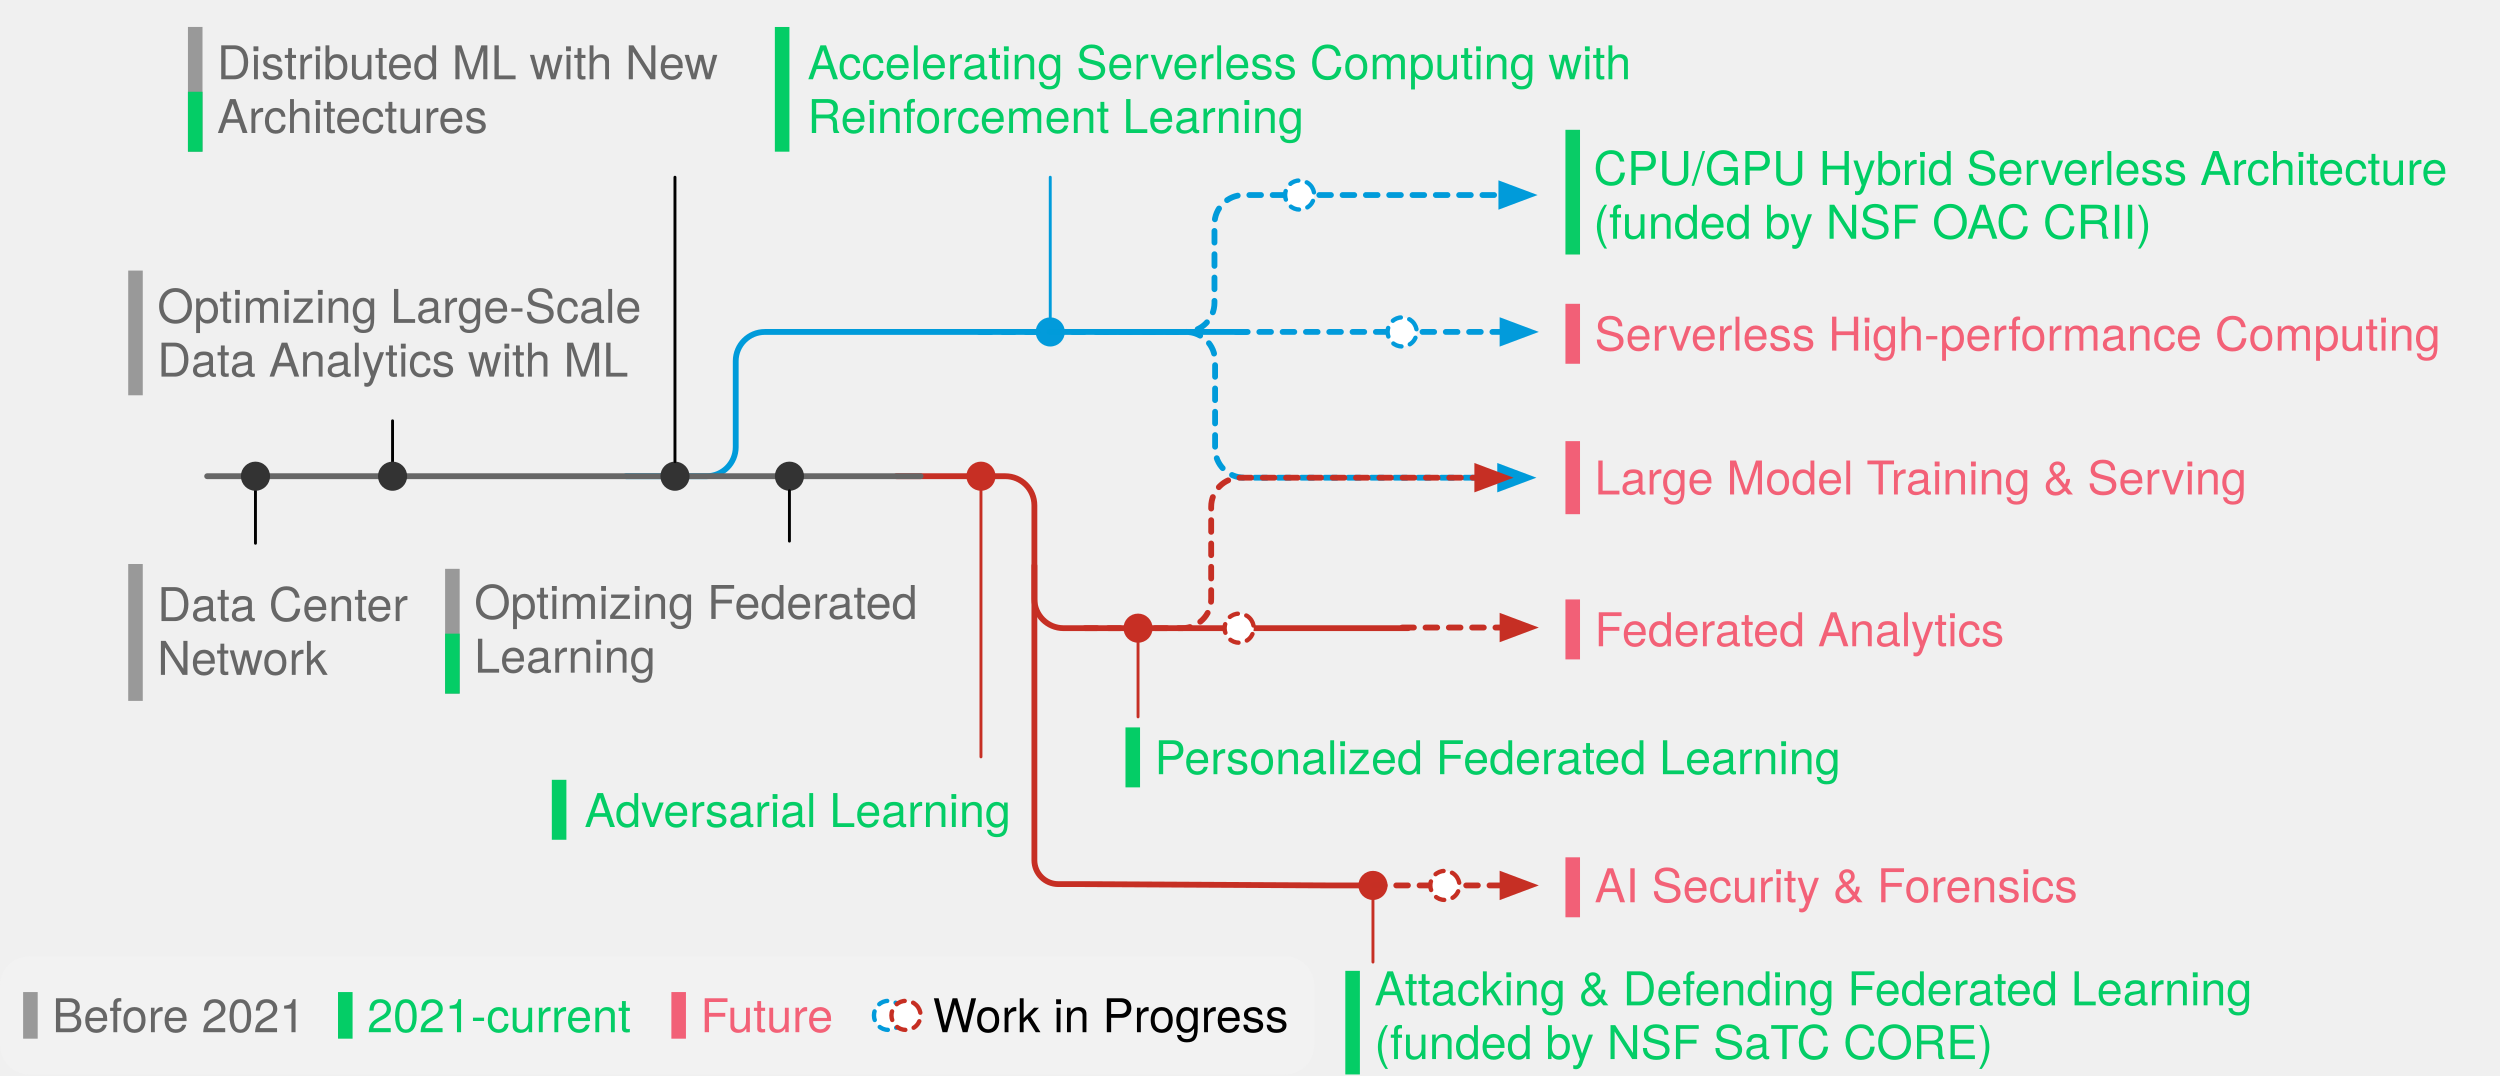
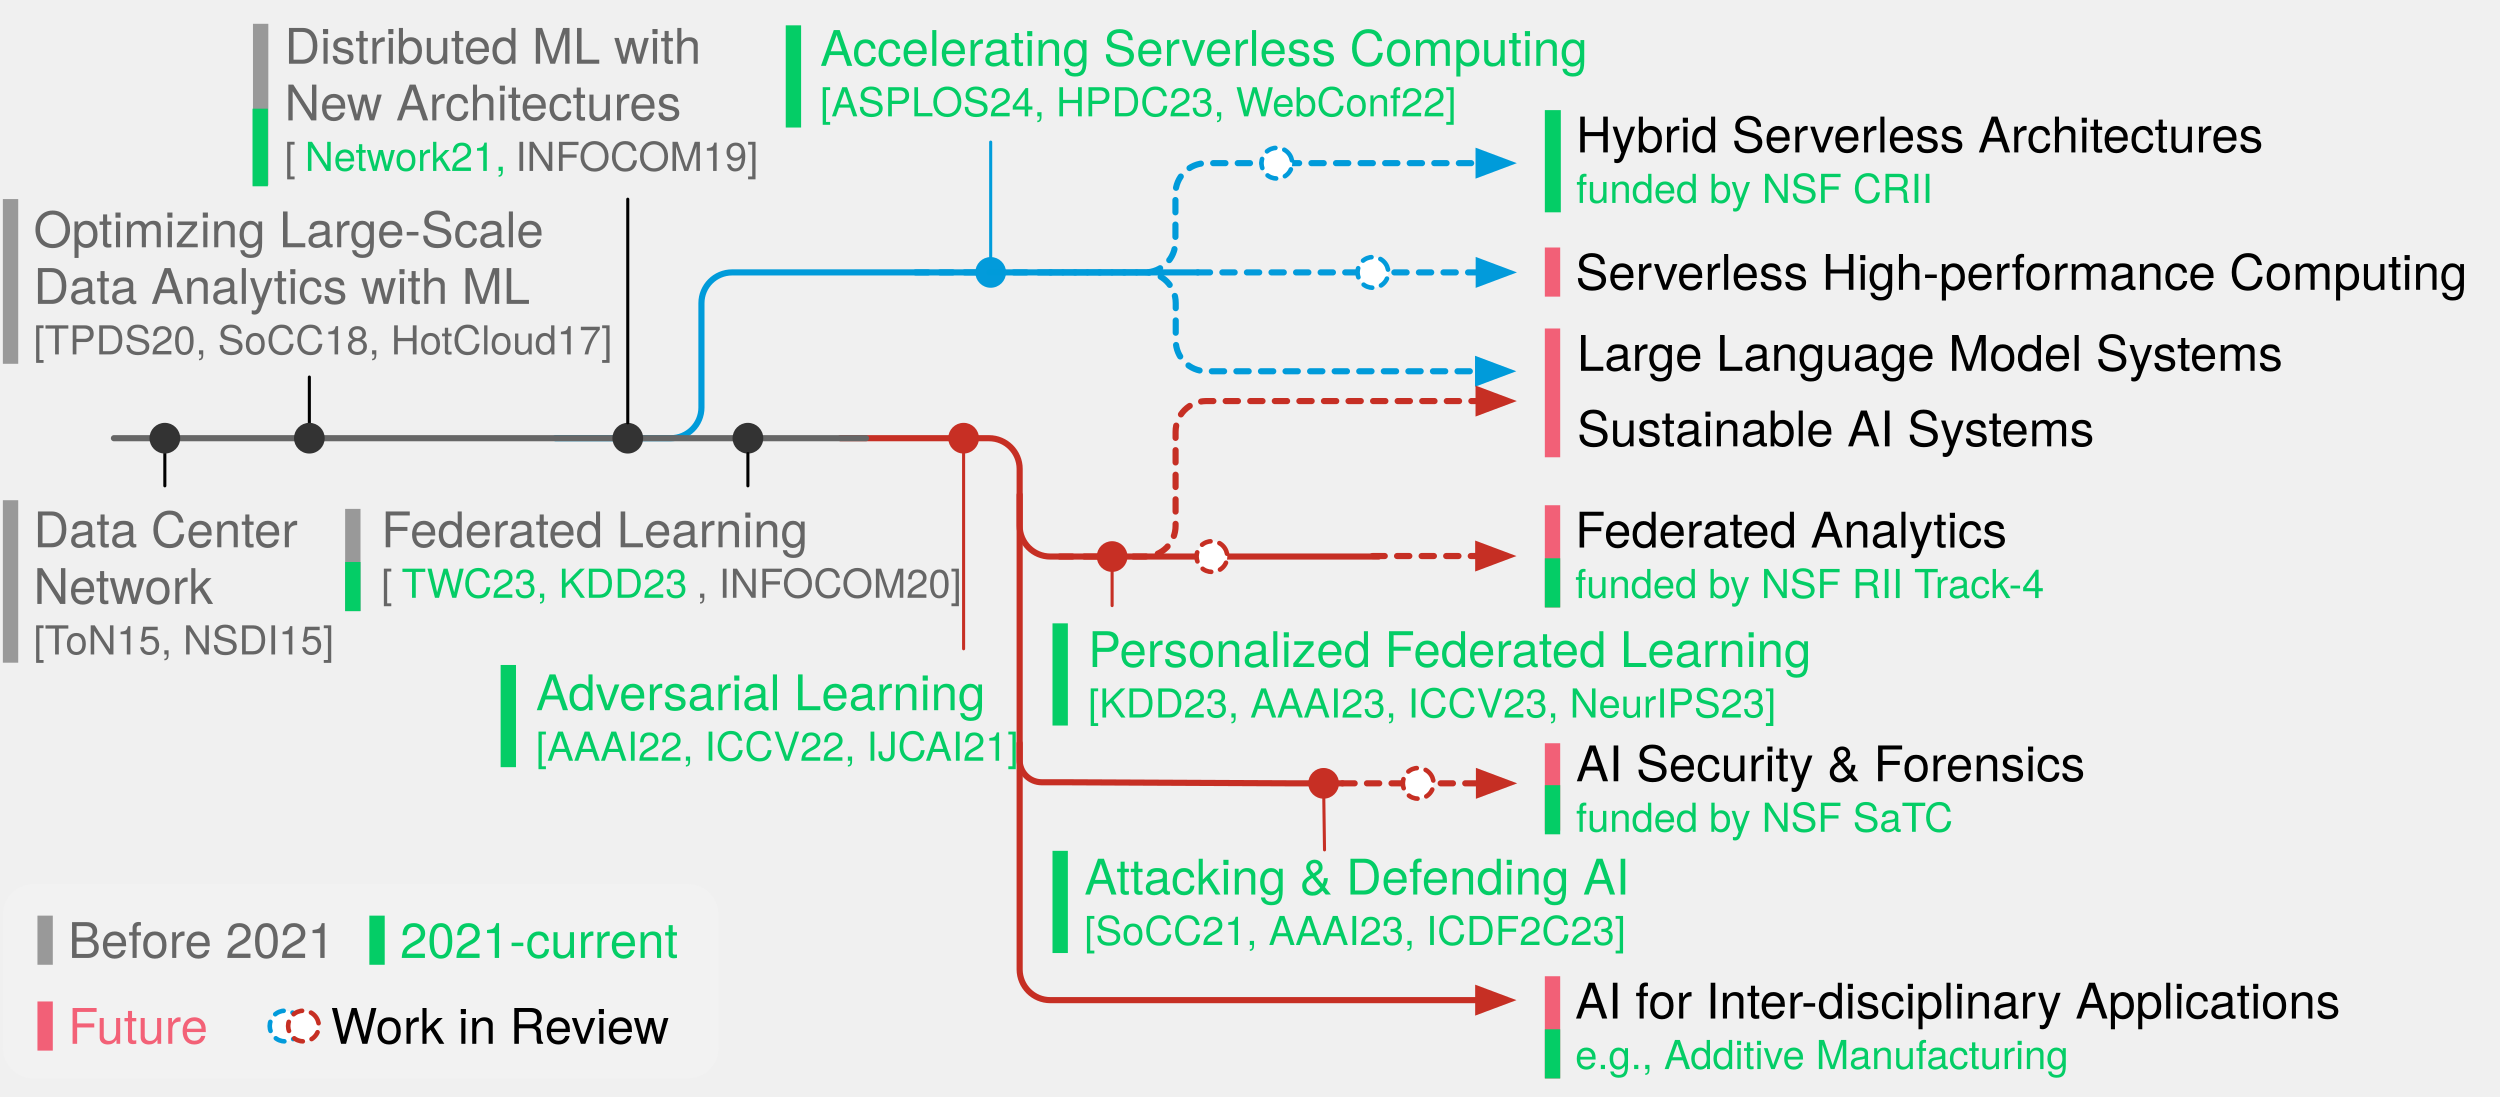
- <svg xmlns="http://www.w3.org/2000/svg" version="1.1" viewBox="64 265 858 369" width="858" height="369">
+ <svg xmlns="http://www.w3.org/2000/svg" version="1.1" viewBox="98 331 814 357" width="814" height="357">
  <defs>
    <marker orient="auto" overflow="visible" markerUnits="strokeWidth" id="FilledArrow_Marker" stroke-linejoin="miter" stroke-miterlimit="10" viewBox="-1 -3 7 6" markerWidth="7" markerHeight="6" color="#c62f24">
      <g>
        <path d="M 4.8 0 L 0 -1.8 L 0 1.8 Z" fill="currentColor" stroke="currentColor" stroke-width="1" />
      </g>
    </marker>
    <marker orient="auto" overflow="visible" markerUnits="strokeWidth" id="FilledArrow_Marker_2" stroke-linejoin="miter" stroke-miterlimit="10" viewBox="-1 -3 7 6" markerWidth="7" markerHeight="6" color="#009bda">
      <g>
        <path d="M 4.8 0 L 0 -1.8 L 0 1.8 Z" fill="currentColor" stroke="currentColor" stroke-width="1" />
      </g>
    </marker>
-     <marker orient="auto" overflow="visible" markerUnits="strokeWidth" id="FilledArrow_Marker_3" stroke-linejoin="miter" stroke-miterlimit="10" viewBox="-1 -3 7 6" markerWidth="7" markerHeight="6" color="#029bdb">
+     <marker orient="auto" overflow="visible" markerUnits="strokeWidth" id="FilledArrow_Marker_3" stroke-linejoin="miter" stroke-miterlimit="10" viewBox="-1 -3 7 6" markerWidth="7" markerHeight="6" color="#c62f24">
      <g>
        <path d="M 4.8 0 L 0 -1.8 L 0 1.8 Z" fill="currentColor" stroke="currentColor" stroke-width="1" />
      </g>
    </marker>
+     <marker orient="auto" overflow="visible" markerUnits="strokeWidth" id="FilledArrow_Marker_4" stroke-linejoin="miter" stroke-miterlimit="10" viewBox="-1 -3 7 6" markerWidth="7" markerHeight="6" color="#029bdb">
+       <g>
+         <path d="M 4.8 0 L 0 -1.8 L 0 1.8 Z" fill="currentColor" stroke="currentColor" stroke-width="1" />
+       </g>
+     </marker>
  </defs>
-   <g id="Canvas_1" stroke="none" stroke-dasharray="none" fill="none" fill-opacity="1" stroke-opacity="1">
-     <g id="Canvas_1_Layer_2">
-       <g id="Group_214">
-         <g id="Graphic_227">
-           <path d="M 74.046 593.201 L 505.046 593.201 C 510.568 593.201 515.046 597.678 515.046 603.201 L 515.046 623.751 C 515.046 629.273 510.568 633.751 505.046 633.751 L 74.046 633.751 C 68.523 633.751 64.046 629.273 64.046 623.751 L 64.046 603.201 C 64.046 597.678 68.523 593.201 74.046 593.201 Z" fill="#f2f2f2" />
-         </g>
-         <g id="Graphic_226">
-           <rect x="71.936" y="605.476" width="5" height="16" fill="#999" />
-         </g>
-         <g id="Graphic_225">
-           <text transform="translate(81.9364 604.2518)" fill="#666">
+   <g id="Canvas_1" stroke-opacity="1" stroke-dasharray="none" fill="none" fill-opacity="1" stroke="none">
+     <g id="Canvas_1_Layer_1">
+       <g id="Line_8">
+         <path d="M 371.651 473.678 L 420 473.678 C 425.523 473.678 430 478.155 430 483.678 L 430 502.211 C 430 507.734 434.477 512.211 440 512.211 L 546.859 512.211" stroke="#c62f24" stroke-linecap="round" stroke-linejoin="round" stroke-width="2" />
+       </g>
+       <g id="Line_17">
+         <line x1="198.724" y1="453.764" x2="198.724" y2="468.678" stroke="black" stroke-linecap="round" stroke-linejoin="round" stroke-width="1" />
+       </g>
+       <g id="Line_19">
+         <path d="M 151.672 489.191 L 151.672 488.678 L 151.672 478.678" stroke="black" stroke-linecap="round" stroke-linejoin="round" stroke-width="1" />
+       </g>
+       <g id="Line_7">
+         <path d="M 278.862 473.678 L 316.389 473.678 C 321.912 473.678 326.389 469.201 326.389 463.678 L 326.389 429.695 C 326.389 424.172 330.866 419.695 336.389 419.695 L 488 419.695" stroke="#009bda" stroke-linecap="round" stroke-linejoin="round" stroke-width="2" />
+       </g>
+       <g id="Graphic_10">
+         <circle cx="420.567" cy="419.695" r="5" fill="#029bdb" />
+       </g>
+       <g id="Line_3">
+         <line x1="135.095" y1="473.678" x2="379.948" y2="473.678" stroke="#666" stroke-linecap="round" stroke-linejoin="miter" stroke-width="2" />
+       </g>
+       <g id="Graphic_4">
+         <circle cx="151.672" cy="473.678" r="5" fill="#333" />
+       </g>
+       <g id="Graphic_5">
+         <circle cx="198.724" cy="473.678" r="5" fill="#333" />
+       </g>
+       <g id="Graphic_6">
+         <circle cx="302.401" cy="473.678" r="5" fill="#333" />
+       </g>
+       <g id="Line_24">
+         <line x1="302.401" y1="395.855" x2="302.401" y2="468.678" stroke="black" stroke-linecap="round" stroke-linejoin="round" stroke-width="1" />
+       </g>
+       <g id="Graphic_26">
+         <circle cx="341.516" cy="473.678" r="5" fill="#333" />
+       </g>
+       <g id="Line_28">
+         <line x1="341.516" y1="478.678" x2="341.516" y2="489.191" stroke="black" stroke-linecap="round" stroke-linejoin="round" stroke-width="1" />
+       </g>
+       <g id="Line_40">
+         <path d="M 430 492.109 L 430 578.518 C 430 582.486 433.217 585.703 437.185 585.703 L 444.347 585.703 C 444.363 585.703 444.378 585.703 444.394 585.703 L 519.056 586.054 C 519.071 586.054 519.087 586.054 519.102 586.054 L 535.079 586.054" stroke="#c62f24" stroke-linecap="round" stroke-linejoin="round" stroke-width="2" />
+       </g>
+       <g id="Graphic_37">
+         <circle cx="528.959" cy="586.054" r="5" fill="#c72f24" />
+       </g>
+       <g id="Line_44">
+         <line x1="535.079" y1="586.054" x2="579.554" y2="586.054" marker-end="url(#FilledArrow_Marker)" stroke="#c62f24" stroke-linecap="round" stroke-linejoin="round" stroke-dasharray="4.0,4.0" stroke-width="2" />
+       </g>
+       <g id="Line_51">
+         <line x1="529.029" y1="591.054" x2="529.263" y2="607.721" stroke="#c62f24" stroke-linecap="round" stroke-linejoin="round" stroke-width="1" />
+       </g>
+       <g id="Line_53">
+         <path d="M 396.163 419.695 L 470.818 419.695 C 476.341 419.695 480.818 424.172 480.818 429.695 L 480.818 441.88 C 480.818 447.403 485.296 451.88 490.818 451.88 L 579.267 451.88" marker-end="url(#FilledArrow_Marker_2)" stroke="#009bda" stroke-linecap="round" stroke-linejoin="round" stroke-dasharray="4.0,4.0" stroke-width="2" />
+       </g>
+       <g id="Line_54">
+         <line x1="544.879" y1="512.044" x2="579.312" y2="512.044" marker-end="url(#FilledArrow_Marker)" stroke="#c62f24" stroke-linecap="round" stroke-linejoin="round" stroke-dasharray="4.0,4.0" stroke-width="2" />
+       </g>
+       <g id="Group_145">
+         <g id="Graphic_13">
+           <text transform="translate(108.9312 396.5038)" fill="#666">
+             <tspan font-family="Helvetica Neue" font-size="16" fill="#666" x="0" y="15">Optimizing Large-Scale </tspan>
+             <tspan font-family="Helvetica Neue" font-size="16" fill="#666" x="0" y="33.448">Data Analytics with ML </tspan>
+             <tspan font-family="Helvetica Neue" font-size="13" fill="#666" x="0" y="49.896">[TPDS20, SoCC18, HotCloud17]</tspan>
+           </text>
+         </g>
+         <g id="Graphic_56">
+           <rect x="98.931" y="395.813" width="5" height="53.642" fill="#999" />
+         </g>
+       </g>
+       <g id="Graphic_11">
+         <text transform="translate(108.9312 494.1906)" fill="#666">
+           <tspan font-family="Helvetica Neue" font-size="16" fill="#666" x="0" y="15">Data Center </tspan>
+           <tspan font-family="Helvetica Neue" font-size="16" fill="#666" x="0" y="33.448">Network </tspan>
+           <tspan font-family="Helvetica Neue" font-size="13" fill="#666" x="0" y="49.896">[ToN15, NSDI15]</tspan>
+         </text>
+       </g>
+       <g id="Graphic_57">
+         <rect x="98.931" y="493.868" width="5" height="52.904" fill="#999" />
+       </g>
+       <g id="Group_149">
+         <g id="Graphic_23">
+           <text transform="translate(365.0432 337.4378)" fill="#04cd66">
+             <tspan font-family="Helvetica Neue" font-size="16" fill="#04cd66" x="0" y="15">Accelerating Serverless Computing </tspan>
+             <tspan font-family="Helvetica Neue" font-size="13" fill="#04cd66" x="0" y="31.448">[ASPLOS24, HPDC23, WebConf22]</tspan>
+           </text>
+         </g>
+         <g id="Graphic_63">
+           <rect x="353.837" y="339.248" width="5" height="33.276" fill="#04cd66" />
+         </g>
+       </g>
+       <g id="Graphic_29">
+         <text transform="translate(451.0731 607.2568)" fill="#04cd66">
+           <tspan font-family="Helvetica Neue" font-size="16" fill="#04cd66" x="0" y="15">Attacking &amp; Defending AI</tspan>
+           <tspan font-family="Helvetica Neue" font-size="13" fill="#04cd66" y="15"> </tspan>
+           <tspan font-family="Helvetica Neue" font-size="13" fill="#04cd66" x="0" y="31.448">[SoCC21, AAAI23, ICDF2C23]</tspan>
+         </text>
+       </g>
+       <g id="Graphic_64">
+         <rect x="440.694" y="608.031" width="5" height="33.276" fill="#04cd66" />
+       </g>
+       <g id="Graphic_42">
+         <text transform="translate(452.3088 533.1846)" fill="#04cd66">
+           <tspan font-family="Helvetica Neue" font-size="16" fill="#04cd66" x="0" y="15">Personalized Federated Learning </tspan>
+           <tspan font-family="Helvetica Neue" font-size="13" fill="#04cd66" x="0" y="31.448">[KDD23, AAAI23, ICCV23, NeurIPS23]</tspan>
+         </text>
+       </g>
+       <g id="Graphic_66">
+         <rect x="440.694" y="533.959" width="5" height="33.276" fill="#04cd66" />
+       </g>
+       <g id="Line_68">
+         <line x1="460.104" y1="517.211" x2="460.104" y2="528.185" stroke="#c62f24" stroke-linecap="round" stroke-linejoin="round" stroke-width="1" />
+       </g>
+       <g id="Graphic_41">
+         <text transform="translate(611.1391 570.3856)" fill="black">
+           <tspan font-family="Helvetica Neue" font-size="16" fill="black" x="0" y="15">AI Security &amp; Forensics </tspan>
+           <tspan font-family="Helvetica Neue" font-size="13" fill="#04cd66" x="0" y="31.448">funded by NSF SaTC</tspan>
+         </text>
+       </g>
+       <g id="Graphic_70">
+         <rect x="601" y="572.999" width="5" height="28.448" fill="#f26077" />
+       </g>
+       <g id="Line_86">
+         <line x1="420.567" y1="414.695" x2="420.567" y2="377.263" stroke="#009cdb" stroke-linecap="round" stroke-linejoin="round" stroke-width="1" />
+       </g>
+       <g id="Graphic_89">
+         <text transform="translate(611 410.361)" fill="black">
+           <tspan font-family="Helvetica Neue" font-size="16" fill="black" x="0" y="15">Serverless High-performance Computing</tspan>
+         </text>
+       </g>
+       <g id="Line_91">
+         <path d="M 443.112 512.211 L 470.771 512.211 C 476.294 512.211 480.771 507.734 480.771 502.211 L 480.771 471.585 C 480.771 466.062 485.248 461.585 490.771 461.585 L 579.433 461.585" marker-end="url(#FilledArrow_Marker_3)" stroke="#c62f24" stroke-linecap="round" stroke-linejoin="round" stroke-dasharray="4.0,4.0" stroke-width="2" />
+       </g>
+       <g id="Line_92">
+         <line x1="488" y1="419.695" x2="579.476" y2="419.695" marker-end="url(#FilledArrow_Marker_4)" stroke="#029bdb" stroke-linecap="round" stroke-linejoin="round" stroke-dasharray="4.0,4.0" stroke-width="2" />
+       </g>
+       <g id="Graphic_48">
+         <text transform="translate(611.5 436.7308)" fill="black">
+           <tspan font-family="Helvetica Neue" font-size="16" fill="black" x="0" y="15">Large Language Model Systems</tspan>
+         </text>
+       </g>
+       <g id="Graphic_94">
+         <rect x="601" y="437.955" width="5" height="41.935" fill="#f26077" />
+       </g>
+       <g id="Graphic_49">
+         <text transform="translate(610.8787 494.2805)" fill="black">
+           <tspan font-family="Helvetica Neue" font-size="16" fill="black" x="0" y="15">Federated Analytics </tspan>
+           <tspan font-family="Helvetica Neue" font-size="13" fill="#04cd66" x="0" y="31.448">funded by NSF RII Track-4</tspan>
+         </text>
+       </g>
+       <g id="Graphic_96">
+         <rect x="601" y="495.505" width="5" height="33.276" fill="#f26077" />
+       </g>
+       <g id="Graphic_111">
+         <circle cx="411.747" cy="473.678" r="5" fill="#c72f24" />
+       </g>
+       <g id="Line_110">
+         <line x1="411.747" y1="478.678" x2="411.747" y2="542.247" stroke="#c62f24" stroke-linecap="round" stroke-linejoin="round" stroke-width="1" />
+       </g>
+       <g id="Graphic_30">
+         <circle cx="460.104" cy="512.211" r="5" fill="#c72f24" />
+       </g>
+       <g id="Line_115">
+         <path d="M 439.984 419.695 L 470.72 419.695 C 476.243 419.695 480.72 415.218 480.72 409.695 L 480.72 394.124 C 480.72 388.602 485.197 384.124 490.72 384.124 L 579.433 384.124" marker-end="url(#FilledArrow_Marker_2)" stroke="#009bda" stroke-linecap="round" stroke-linejoin="round" stroke-dasharray="4.0,4.0" stroke-width="2" />
+       </g>
+       <g id="Graphic_117">
+         <rect x="601" y="411.585" width="5" height="16" fill="#f26077" />
+       </g>
+       <g id="Graphic_116">
+         <text transform="translate(611.1986 365.6306)" fill="black">
+           <tspan font-family="Helvetica Neue" font-size="16" fill="black" x="0" y="15">Hybrid Serverless Architectures</tspan>
+           <tspan font-family="Helvetica Neue" font-size="13" fill="#04cd66" x="0" y="31.448">funded by NSF CRII</tspan>
+         </text>
+       </g>
+       <g id="Graphic_118">
+         <rect x="601" y="366.855" width="5.199" height="33.276" fill="#04cd66" />
+       </g>
+       <g id="Graphic_119">
+         <circle cx="513.732" cy="384.124" r="5" fill="white" />
+         <path d="M 517.268 380.589 C 519.221 382.542 519.221 385.707 517.268 387.66 C 515.315 389.613 512.149 389.613 510.197 387.66 C 508.244 385.707 508.244 382.542 510.197 380.589 C 512.149 378.636 515.315 378.636 517.268 380.589" stroke="#029bdb" stroke-linecap="round" stroke-linejoin="miter" stroke-dasharray="3.0,3.0" stroke-width="1.5" />
+       </g>
+       <g id="Graphic_27">
+         <text transform="translate(222.1537 494.1906)" fill="#666">
+           <tspan font-family="Helvetica Neue" font-size="16" fill="#666" x="0" y="15">Federated Learning </tspan>
+           <tspan font-family="Helvetica Neue" font-size="13" fill="#666" x="0" y="31.448">[</tspan>
+           <tspan font-family="Helvetica Neue" font-size="13" fill="#04cd66" y="31.448">TWC23, KDD23</tspan>
+           <tspan font-family="Helvetica Neue" font-size="13" fill="#666" y="31.448">, INFOCOM20]</tspan>
+         </text>
+       </g>
+       <g id="Graphic_61">
+         <rect x="210.378" y="496.691" width="5" height="33.276" fill="#999" />
+       </g>
+       <g id="Graphic_120">
+         <rect x="210.378" y="513.987" width="5" height="16" fill="#04cd66" />
+       </g>
+       <g id="Graphic_122">
+         <circle cx="559.763" cy="586.054" r="5" fill="white" />
+         <path d="M 563.299 582.519 C 565.252 584.471 565.252 587.637 563.299 589.59 C 561.346 591.542 558.181 591.542 556.228 589.59 C 554.275 587.637 554.275 584.471 556.228 582.519 C 558.181 580.566 561.346 580.566 563.299 582.519" stroke="#c62f23" stroke-linecap="round" stroke-linejoin="miter" stroke-dasharray="3.0,3.0" stroke-width="1.5" />
+       </g>
+       <g id="Group_154">
+         <g id="Graphic_99">
+           <path d="M 108.931 618.863 L 321.981 618.863 C 327.504 618.863 331.981 623.34 331.981 628.863 L 331.981 672.136 C 331.981 677.659 327.504 682.136 321.981 682.136 L 108.931 682.136 C 103.408 682.136 98.931 677.659 98.931 672.136 L 98.931 628.863 C 98.931 623.34 103.408 618.863 108.931 618.863 Z" fill="#f2f2f2" />
+         </g>
+         <g id="Graphic_77">
+           <rect x="110.194" y="629.13" width="5" height="16" fill="#999" />
+         </g>
+         <g id="Graphic_78">
+           <text transform="translate(120.1935 627.9064)" fill="#666">
            <tspan font-family="Helvetica Neue" font-size="16" fill="#666" x="0" y="15">Before 2021 </tspan>
          </text>
        </g>
-         <g id="Group_222">
-           <g id="Graphic_224">
-             <rect x="180.005" y="605.476" width="5" height="16" fill="#04cd66" />
+         <g id="Graphic_82">
+           <rect x="218.262" y="629.13" width="5" height="16" fill="#04cd66" />
+         </g>
+         <g id="Graphic_81">
+           <text transform="translate(228.2625 627.9064)" fill="#04cd66">
+             <tspan font-family="Helvetica Neue" font-size="16" fill="#04cd66" x="0" y="15">2021-current </tspan>
+           </text>
+         </g>
+         <g id="Graphic_84">
+           <rect x="110.194" y="657.077" width="5" height="16" fill="#f26077" />
+         </g>
+         <g id="Graphic_83">
+           <text transform="translate(120.1935 655.8526)" fill="#f36177">
+             <tspan font-family="Helvetica Neue" font-size="16" fill="#f36177" x="0" y="15">Future</tspan>
+           </text>
+         </g>
+         <g id="Graphic_125">
+           <circle cx="190.819" cy="665.077" r="5" fill="white" />
+           <path d="M 194.355 661.541 C 196.307 663.494 196.307 666.659 194.355 668.612 C 192.402 670.565 189.236 670.565 187.284 668.612 C 185.331 666.659 185.331 663.494 187.284 661.541 C 189.236 659.588 192.402 659.588 194.355 661.541" stroke="#029bdb" stroke-linecap="round" stroke-linejoin="miter" stroke-dasharray="3.0,3.0" stroke-width="1.5" />
+         </g>
+         <g id="Graphic_126">
+           <circle cx="196.819" cy="665.077" r="5" fill="white" />
+           <path d="M 200.355 661.541 C 202.307 663.494 202.307 666.659 200.355 668.612 C 198.402 670.565 195.236 670.565 193.284 668.612 C 191.331 666.659 191.331 663.494 193.284 661.541 C 195.236 659.588 198.402 659.588 200.355 661.541" stroke="#c62f23" stroke-linecap="round" stroke-linejoin="miter" stroke-dasharray="3.0,3.0" stroke-width="1.5" />
+         </g>
+         <g id="Graphic_127">
+           <text transform="translate(205.7087 655.8526)" fill="black">
+             <tspan font-family="Helvetica Neue" font-size="16" fill="black" x="0" y="15">Work in Review</tspan>
+           </text>
+         </g>
+       </g>
+       <g id="Graphic_130">
+         <circle cx="545.018" cy="419.695" r="5" fill="white" />
+         <path d="M 548.554 416.159 C 550.506 418.112 550.506 421.278 548.554 423.23 C 546.601 425.183 543.435 425.183 541.483 423.23 C 539.53 421.278 539.53 418.112 541.483 416.159 C 543.435 414.207 546.601 414.207 548.554 416.159" stroke="#029bdb" stroke-linecap="round" stroke-linejoin="miter" stroke-dasharray="3.0,3.0" stroke-width="1.5" />
+       </g>
+       <g id="Graphic_108">
+         <text transform="translate(272.5 547.2472)" fill="#04cd66">
+           <tspan font-family="Helvetica Neue" font-size="16" fill="#04cd66" x="0" y="15">Adversarial Learning </tspan>
+           <tspan font-family="Helvetica Neue" font-size="13" fill="#04cd66" x="0" y="31.448">[AAAI22, ICCV22, IJCAI21]</tspan>
+         </text>
+       </g>
+       <g id="Graphic_133">
+         <rect x="261.006" y="547.515" width="5" height="33.276" fill="#04cd66" />
+       </g>
+       <g id="Group_148">
+         <g id="Graphic_21">
+           <text transform="translate(190.6687 336.7504)" fill="#666">
+             <tspan font-family="Helvetica Neue" font-size="16" fill="#666" x="0" y="15">Distributed ML with </tspan>
+             <tspan font-family="Helvetica Neue" font-size="16" fill="#666" x="0" y="33.448">New Architectures </tspan>
+             <tspan font-family="Helvetica Neue" font-size="13" fill="#666" x="0" y="49.896">[</tspan>
+             <tspan font-family="Helvetica Neue" font-size="13" fill="#04cd67" y="49.896">Network21,</tspan>
+             <tspan font-family="Helvetica Neue" font-size="13" fill="#666" y="49.896"> INFOCOM19]</tspan>
+           </text>
+         </g>
+         <g id="Group_147">
+           <g id="Graphic_139">
+             <rect x="180.366" y="338.75" width="5" height="52.55" fill="#999" />
          </g>
-           <g id="Graphic_223">
-             <text transform="translate(190.0054 604.2518)" fill="#04cd66">
-               <tspan font-family="Helvetica Neue" font-size="16" fill="#04cd66" x="0" y="15">2021-current </tspan>
-             </text>
+           <g id="Graphic_138">
+             <rect x="180.226" y="366.387" width="5" height="25.268" fill="#04cd66" />
          </g>
        </g>
-         <g id="Group_219">
-           <g id="Graphic_221">
-             <rect x="294.414" y="605.476" width="5" height="16" fill="#f26077" />
-           </g>
-           <g id="Graphic_220">
-             <text transform="translate(304.414 604.2518)" fill="#f36177">
-               <tspan font-family="Helvetica Neue" font-size="16" fill="#f36177" x="0" y="15">Future</tspan>
-             </text>
-           </g>
-         </g>
-         <g id="Group_216">
-           <g id="Graphic_218">
-             <circle cx="368.942" cy="613.476" r="5" fill="white" />
-             <path d="M 372.478 609.94 C 374.43 611.893 374.43 615.059 372.478 617.011 C 370.525 618.964 367.359 618.964 365.407 617.011 C 363.454 615.059 363.454 611.893 365.407 609.94 C 367.359 607.988 370.525 607.988 372.478 609.94" stroke="#029bdb" stroke-linecap="round" stroke-linejoin="miter" stroke-dasharray="3.0,3.0" stroke-width="1.5" />
-           </g>
-           <g id="Graphic_217">
-             <circle cx="374.942" cy="613.476" r="5" fill="white" />
-             <path d="M 378.478 609.94 C 380.43 611.893 380.43 615.059 378.478 617.011 C 376.525 618.964 373.359 618.964 371.407 617.011 C 369.454 615.059 369.454 611.893 371.407 609.94 C 373.359 607.988 376.525 607.988 378.478 609.94" stroke="#c62f23" stroke-linecap="round" stroke-linejoin="miter" stroke-dasharray="3.0,3.0" stroke-width="1.5" />
-           </g>
-         </g>
-         <g id="Graphic_215">
-           <text transform="translate(384.1372 604.2518)" fill="black">
-             <tspan font-family="Helvetica Neue" font-size="16" fill="black" x="781597e-18" y="15">Work in Progress</tspan>
-           </text>
-         </g>
-       </g>
-       <g id="Line_213">
-         <path d="M 371.651 428.433 L 409 428.433 C 414.523 428.433 419 432.91 419 438.433 L 419 470.587 C 419 476.11 423.477 480.587 429 480.587 L 547.222 480.587" stroke="#c62f24" stroke-linecap="round" stroke-linejoin="round" stroke-width="2" />
-       </g>
-       <g id="Line_212">
-         <line x1="198.724" y1="409.42" x2="198.724" y2="423.433" stroke="black" stroke-linecap="round" stroke-linejoin="round" stroke-width="1" />
-       </g>
-       <g id="Line_211">
-         <path d="M 151.675 451.449 L 151.672 443.433 L 151.672 433.433" stroke="black" stroke-linecap="round" stroke-linejoin="round" stroke-width="1" />
-       </g>
-       <g id="Line_210">
-         <path d="M 278.862 428.433 L 306.5 428.433 C 312.023 428.433 316.5 423.955 316.5 418.433 C 316.5 418.433 316.5 418.433 316.5 418.433 L 316.5 388.923 C 316.5 383.401 320.977 378.923 326.5 378.923 L 491.667 378.923" stroke="#009bda" stroke-linecap="round" stroke-linejoin="round" stroke-width="2" />
-       </g>
-       <g id="Graphic_209">
-         <circle cx="424.446" cy="378.923" r="5" fill="#029bdb" />
-       </g>
-       <g id="Line_208">
-         <line x1="135.095" y1="428.433" x2="379.948" y2="428.433" stroke="#666" stroke-linecap="round" stroke-linejoin="miter" stroke-width="2" />
-       </g>
-       <g id="Graphic_207">
-         <circle cx="151.672" cy="428.433" r="5" fill="#333" />
-       </g>
-       <g id="Graphic_206">
-         <circle cx="198.724" cy="428.433" r="5" fill="#333" />
-       </g>
-       <g id="Graphic_205">
-         <circle cx="295.648" cy="428.433" r="5" fill="#333" />
-       </g>
-       <g id="Line_204">
-         <line x1="295.648" y1="325.817" x2="295.648" y2="423.433" stroke="black" stroke-linecap="round" stroke-linejoin="round" stroke-width="1" />
-       </g>
-       <g id="Graphic_203">
-         <circle cx="334.931" cy="428.433" r="5" fill="#333" />
-       </g>
-       <g id="Line_202">
-         <line x1="334.931" y1="433.433" x2="334.931" y2="450.712" stroke="black" stroke-linecap="round" stroke-linejoin="round" stroke-width="1" />
-       </g>
-       <g id="Line_201">
-         <path d="M 419 459.151 L 419 560.225 C 419 564.754 422.671 568.425 427.2 568.425 L 435.374 568.425 C 435.392 568.425 435.41 568.425 435.428 568.425 L 519.173 568.876 C 519.191 568.876 519.209 568.876 519.227 568.876 L 535.2 568.876" stroke="#c62f24" stroke-linecap="round" stroke-linejoin="round" stroke-width="2" />
-       </g>
-       <g id="Graphic_200">
-         <circle cx="535.2" cy="568.876" r="5" fill="#c72f24" />
-       </g>
-       <g id="Line_199">
-         <line x1="535.2" y1="568.876" x2="579.676" y2="568.876" marker-end="url(#FilledArrow_Marker)" stroke="#c62f24" stroke-linecap="round" stroke-linejoin="round" stroke-dasharray="4.0,4.0" stroke-width="2" />
-       </g>
-       <g id="Line_198">
-         <line x1="535.2" y1="573.876" x2="535.2" y2="595.181" stroke="#c62f24" stroke-linecap="round" stroke-linejoin="round" stroke-width="1" />
-       </g>
-       <g id="Line_197">
-         <path d="M 400.12 378.923 L 471.019 378.923 C 476.541 378.923 481.019 383.401 481.019 388.923 L 481.019 418.942 C 481.019 424.465 485.496 428.942 491.019 428.942 L 578.857 428.942" marker-end="url(#FilledArrow_Marker_2)" stroke="#009bda" stroke-linecap="round" stroke-linejoin="round" stroke-dasharray="4.0,4.0" stroke-width="2" />
-       </g>
-       <g id="Line_196">
-         <line x1="545.242" y1="480.373" x2="579.676" y2="480.373" marker-end="url(#FilledArrow_Marker)" stroke="#c62f24" stroke-linecap="round" stroke-linejoin="round" stroke-dasharray="4.0,4.0" stroke-width="2" />
-       </g>
-       <g id="Group_193">
-         <g id="Graphic_195">
-           <text transform="translate(118 360.8134)" fill="#666">
-             <tspan font-family="Helvetica Neue" font-size="16" fill="#666" x="0" y="15">Optimizing Large-Scale </tspan>
-             <tspan font-family="Helvetica Neue" font-size="16" fill="#666" x="0" y="33.448">Data Analytics with ML</tspan>
-           </text>
-         </g>
-         <g id="Graphic_194">
-           <rect x="108" y="357.862" width="5" height="42.799" fill="#999" />
-         </g>
-       </g>
-       <g id="Group_190">
-         <g id="Graphic_192">
-           <text transform="translate(118 463.1596)" fill="#666">
-             <tspan font-family="Helvetica Neue" font-size="16" fill="#666" x="0" y="15">Data Center </tspan>
-             <tspan font-family="Helvetica Neue" font-size="16" fill="#666" x="0" y="33.448">Network </tspan>
-           </text>
-         </g>
-         <g id="Graphic_191">
-           <rect x="108" y="458.567" width="5" height="46.982" fill="#999" />
-         </g>
-       </g>
-       <g id="Group_187">
-         <g id="Graphic_189">
-           <text transform="translate(341.1379 277.2107)" fill="#04cd66">
-             <tspan font-family="Helvetica Neue" font-size="16" fill="#04cd66" x="0" y="15">Accelerating Serverless Computing with </tspan>
-             <tspan font-family="Helvetica Neue" font-size="16" fill="#04cd66" x="0" y="33.448">Reinforcement Learning</tspan>
-           </text>
-         </g>
-         <g id="Graphic_188">
-           <rect x="329.931" y="274.259" width="5" height="42.799" fill="#04cd66" />
-         </g>
-       </g>
-       <g id="Graphic_186">
-         <text transform="translate(535.7128 595.0278)" fill="#04cd66">
-           <tspan font-family="Helvetica Neue" font-size="16" fill="#04cd66" x="0" y="15">Attacking &amp; Defending Federated Learning </tspan>
-           <tspan font-family="Helvetica Neue" font-size="16" fill="#04cd66" x="0" y="33.448">(funded by NSF SaTC CORE)</tspan>
-         </text>
-       </g>
-       <g id="Graphic_185">
-         <rect x="525.713" y="598.194" width="5" height="35.557" fill="#04cd66" />
-       </g>
-       <g id="Line_183">
-         <line x1="454.578" y1="485.587" x2="454.578" y2="511.029" stroke="#c62f24" stroke-linecap="round" stroke-linejoin="round" stroke-width="1" />
-       </g>
-       <g id="Graphic_182">
-         <text transform="translate(611.2604 559.6525)" fill="#f36177">
-           <tspan font-family="Helvetica Neue" font-size="16" fill="#f36177" x="0" y="15">AI Security &amp; Forensics</tspan>
-         </text>
-       </g>
-       <g id="Graphic_181">
-         <rect x="601.26" y="559.23" width="5" height="20.579" fill="#f26077" />
-       </g>
-       <g id="Line_180">
-         <line x1="424.446" y1="373.923" x2="424.446" y2="325.817" stroke="#009cdb" stroke-linecap="round" stroke-linejoin="round" stroke-width="1" />
-       </g>
-       <g id="Graphic_179">
-         <text transform="translate(611.2604 370.333)" fill="#f36177">
-           <tspan font-family="Helvetica Neue" font-size="16" fill="#f36177" x="0" y="15">Serverless High-performance Computing</tspan>
-         </text>
-       </g>
-       <g id="Line_178">
-         <path d="M 436.431 480.587 L 469.675 480.587 C 475.198 480.587 479.675 476.11 479.675 470.587 L 479.675 438.942 C 479.675 433.419 484.152 428.942 489.675 428.942 L 571.007 428.942" marker-end="url(#FilledArrow_Marker)" stroke="#c62f24" stroke-linecap="round" stroke-linejoin="round" stroke-dasharray="4.0,4.0" stroke-width="2" />
-       </g>
-       <g id="Line_177">
-         <line x1="488.2" y1="378.914" x2="579.676" y2="378.914" marker-end="url(#FilledArrow_Marker_3)" stroke="#029bdb" stroke-linecap="round" stroke-linejoin="round" stroke-dasharray="4.0,4.0" stroke-width="2" />
-       </g>
-       <g id="Graphic_176">
-         <text transform="translate(611.2604 419.7086)" fill="#f36177">
-           <tspan font-family="Helvetica Neue" font-size="16" fill="#f36177" x="0" y="15">Large Model Training &amp; Serving</tspan>
-         </text>
-       </g>
-       <g id="Graphic_175">
-         <rect x="601.26" y="416.397" width="5" height="25.072" fill="#f26077" />
-       </g>
-       <g id="Graphic_174">
-         <text transform="translate(611.2604 471.7921)" fill="#f36177">
-           <tspan font-family="Helvetica Neue" font-size="16" fill="#f36177" x="0" y="15">Federated Analytics</tspan>
-         </text>
-       </g>
-       <g id="Graphic_173">
-         <rect x="601.26" y="470.727" width="5" height="20.579" fill="#f26077" />
-       </g>
-       <g id="Graphic_172">
-         <circle cx="400.667" cy="428.433" r="5" fill="#c72f24" />
-       </g>
-       <g id="Line_171">
-         <line x1="400.667" y1="433.433" x2="400.667" y2="524.757" stroke="#c62f24" stroke-linecap="round" stroke-linejoin="round" stroke-width="1" />
-       </g>
-       <g id="Graphic_170">
-         <circle cx="454.578" cy="480.587" r="5" fill="#c72f24" />
-       </g>
-       <g id="Line_169">
-         <path d="M 443.166 378.914 L 470.805 378.914 C 476.328 378.914 480.805 374.437 480.805 368.914 L 480.805 341.932 C 480.805 336.409 485.282 331.932 490.805 331.932 L 579.263 331.932" marker-end="url(#FilledArrow_Marker_2)" stroke="#009bda" stroke-linecap="round" stroke-linejoin="round" stroke-dasharray="4.0,4.0" stroke-width="2" />
-       </g>
-       <g id="Graphic_168">
-         <rect x="601.26" y="369.267" width="5" height="20.579" fill="#f26077" />
-       </g>
-       <g id="Graphic_167">
-         <circle cx="510.046" cy="331.932" r="5" fill="white" />
-         <path d="M 513.581 328.396 C 515.534 330.349 515.534 333.515 513.581 335.467 C 511.629 337.42 508.463 337.42 506.51 335.467 C 504.558 333.515 504.558 330.349 506.51 328.396 C 508.463 326.444 511.629 326.444 513.581 328.396" stroke="#029bdb" stroke-linecap="round" stroke-linejoin="miter" stroke-dasharray="3.0,3.0" stroke-width="1.5" />
-       </g>
-       <g id="Group_163">
-         <g id="Graphic_166">
-           <text transform="translate(226.7586 462.4228)" fill="#666">
-             <tspan font-family="Helvetica Neue" font-size="16" fill="#666" x="0" y="15">Optimizing Federated </tspan>
-             <tspan font-family="Helvetica Neue" font-size="16" fill="#666" x="0" y="33.448">Learning</tspan>
-           </text>
-         </g>
-         <g id="Graphic_165">
-           <rect x="216.759" y="460.225" width="5" height="42.799" fill="#999" />
-         </g>
-         <g id="Graphic_164">
-           <rect x="216.759" y="482.471" width="5" height="20.579" fill="#04cd66" />
-         </g>
-       </g>
-       <g id="Graphic_162">
-         <circle cx="559.885" cy="568.876" r="5" fill="white" />
-         <path d="M 563.42 565.341 C 565.373 567.294 565.373 570.459 563.42 572.412 C 561.468 574.365 558.302 574.365 556.349 572.412 C 554.397 570.459 554.397 567.294 556.349 565.341 C 558.302 563.388 561.468 563.388 563.42 565.341" stroke="#c62f23" stroke-linecap="round" stroke-linejoin="miter" stroke-dasharray="3.0,3.0" stroke-width="1.5" />
-       </g>
-       <g id="Graphic_161">
-         <circle cx="545.218" cy="378.914" r="5" fill="white" />
-         <path d="M 548.754 375.378 C 550.706 377.331 550.706 380.497 548.754 382.449 C 546.801 384.402 543.635 384.402 541.683 382.449 C 539.73 380.497 539.73 377.331 541.683 375.378 C 543.635 373.426 546.801 373.426 548.754 375.378" stroke="#029bdb" stroke-linecap="round" stroke-linejoin="miter" stroke-dasharray="3.0,3.0" stroke-width="1.5" />
+       </g>
+       <g id="Graphic_141">
+         <circle cx="492.605" cy="512.211" r="5" fill="white" />
+         <path d="M 496.14 508.675 C 498.093 510.628 498.093 513.794 496.14 515.746 C 494.188 517.699 491.022 517.699 489.069 515.746 C 487.117 513.794 487.117 510.628 489.069 508.675 C 491.022 506.723 494.188 506.723 496.14 508.675" stroke="#c62f23" stroke-linecap="round" stroke-linejoin="miter" stroke-dasharray="3.0,3.0" stroke-width="1.5" />
+       </g>
+       <g id="Line_152">
+         <path d="M 430 572.999 L 430 646.648 C 430 652.171 434.477 656.648 440 656.648 L 579.312 656.648" marker-end="url(#FilledArrow_Marker_3)" stroke="#c62f24" stroke-linecap="round" stroke-linejoin="round" stroke-width="2" />
+       </g>
+       <g id="Graphic_156">
+         <text transform="translate(610.8787 647.6362)" fill="black">
+           <tspan font-family="Helvetica Neue" font-size="16" fill="black" x="0" y="15">AI for Inter-disciplinary Applications</tspan>
+           <tspan font-family="Helvetica Neue" font-size="13" fill="#04cd66" x="0" y="31.448">e.g., Additive Manufacturing</tspan>
+         </text>
+       </g>
+       <g id="Graphic_155">
+         <rect x="601" y="648.86" width="5" height="33.276" fill="#f26077" />
+       </g>
+       <g id="Graphic_157">
+         <text transform="translate(611.5 461.3199)" fill="black">
+           <tspan font-family="Helvetica Neue" font-size="16" fill="black" x="0" y="15">Sustainable AI Systems</tspan>
+         </text>
+       </g>
+       <g id="Graphic_158">
+         <rect x="601" y="666.136" width="5" height="16" fill="#04cd66" />
+       </g>
+       <g id="Graphic_159">
+         <rect x="601" y="586.652" width="5" height="16" fill="#04cd66" />
      </g>
      <g id="Graphic_160">
-         <text transform="translate(264.5917 533.8279)" fill="#04cd66">
-           <tspan font-family="Helvetica Neue" font-size="16" fill="#04cd66" x="0" y="15">Adversarial Learning </tspan>
-         </text>
-       </g>
-       <g id="Graphic_159">
-         <rect x="253.385" y="532.629" width="5" height="20.579" fill="#04cd66" />
-       </g>
-       <g id="Group_154">
-         <g id="Graphic_158">
-           <text transform="translate(138.5 277.2107)" fill="#666">
-             <tspan font-family="Helvetica Neue" font-size="16" fill="#666" x="0" y="15">Distributed ML with New </tspan>
-             <tspan font-family="Helvetica Neue" font-size="16" fill="#666" x="0" y="33.448">Architectures</tspan>
-           </text>
-         </g>
-         <g id="Group_155">
-           <g id="Graphic_157">
-             <rect x="128.5" y="274.246" width="5" height="42.799" fill="#999" />
-           </g>
-           <g id="Graphic_156">
-             <rect x="128.5" y="296.492" width="5" height="20.579" fill="#04cd66" />
-           </g>
-         </g>
-       </g>
-       <g id="Graphic_153">
-         <circle cx="489.285" cy="480.587" r="5" fill="white" />
-         <path d="M 492.82 477.052 C 494.773 479.005 494.773 482.17 492.82 484.123 C 490.868 486.076 487.702 486.076 485.749 484.123 C 483.797 482.17 483.797 479.005 485.749 477.052 C 487.702 475.099 490.868 475.099 492.82 477.052" stroke="#c62f23" stroke-linecap="round" stroke-linejoin="miter" stroke-dasharray="3.0,3.0" stroke-width="1.5" />
-       </g>
-       <g id="Group_150">
-         <g id="Graphic_152">
-           <rect x="601.26" y="309.55" width="5" height="42.799" fill="#09cc66" />
-         </g>
-         <g id="Graphic_151">
-           <text transform="translate(610.8827 313.4837)" fill="#00ce64">
-             <tspan font-family="Helvetica Neue" font-size="16" fill="#00ce64" x="0" y="15">CPU/GPU Hybrid Serverless Architecture </tspan>
-             <tspan font-family="Helvetica Neue" font-size="16" fill="#00ce64" x="0" y="33.448">(funded by NSF OAC CRII)</tspan>
-           </text>
-         </g>
-       </g>
-       <g id="Group_147">
-         <g id="Graphic_149">
-           <text transform="translate(460.2644 515.7095)" fill="#04cd66">
-             <tspan font-family="Helvetica Neue" font-size="16" fill="#04cd66" x="0" y="15">Personalized Federated Learning</tspan>
-           </text>
-         </g>
-         <g id="Graphic_148">
-           <rect x="450.264" y="514.644" width="5" height="20.579" fill="#04cd66" />
-         </g>
+         <rect x="601" y="512.78" width="5" height="16" fill="#04cd66" />
      </g>
    </g>
  </g>
</svg>
